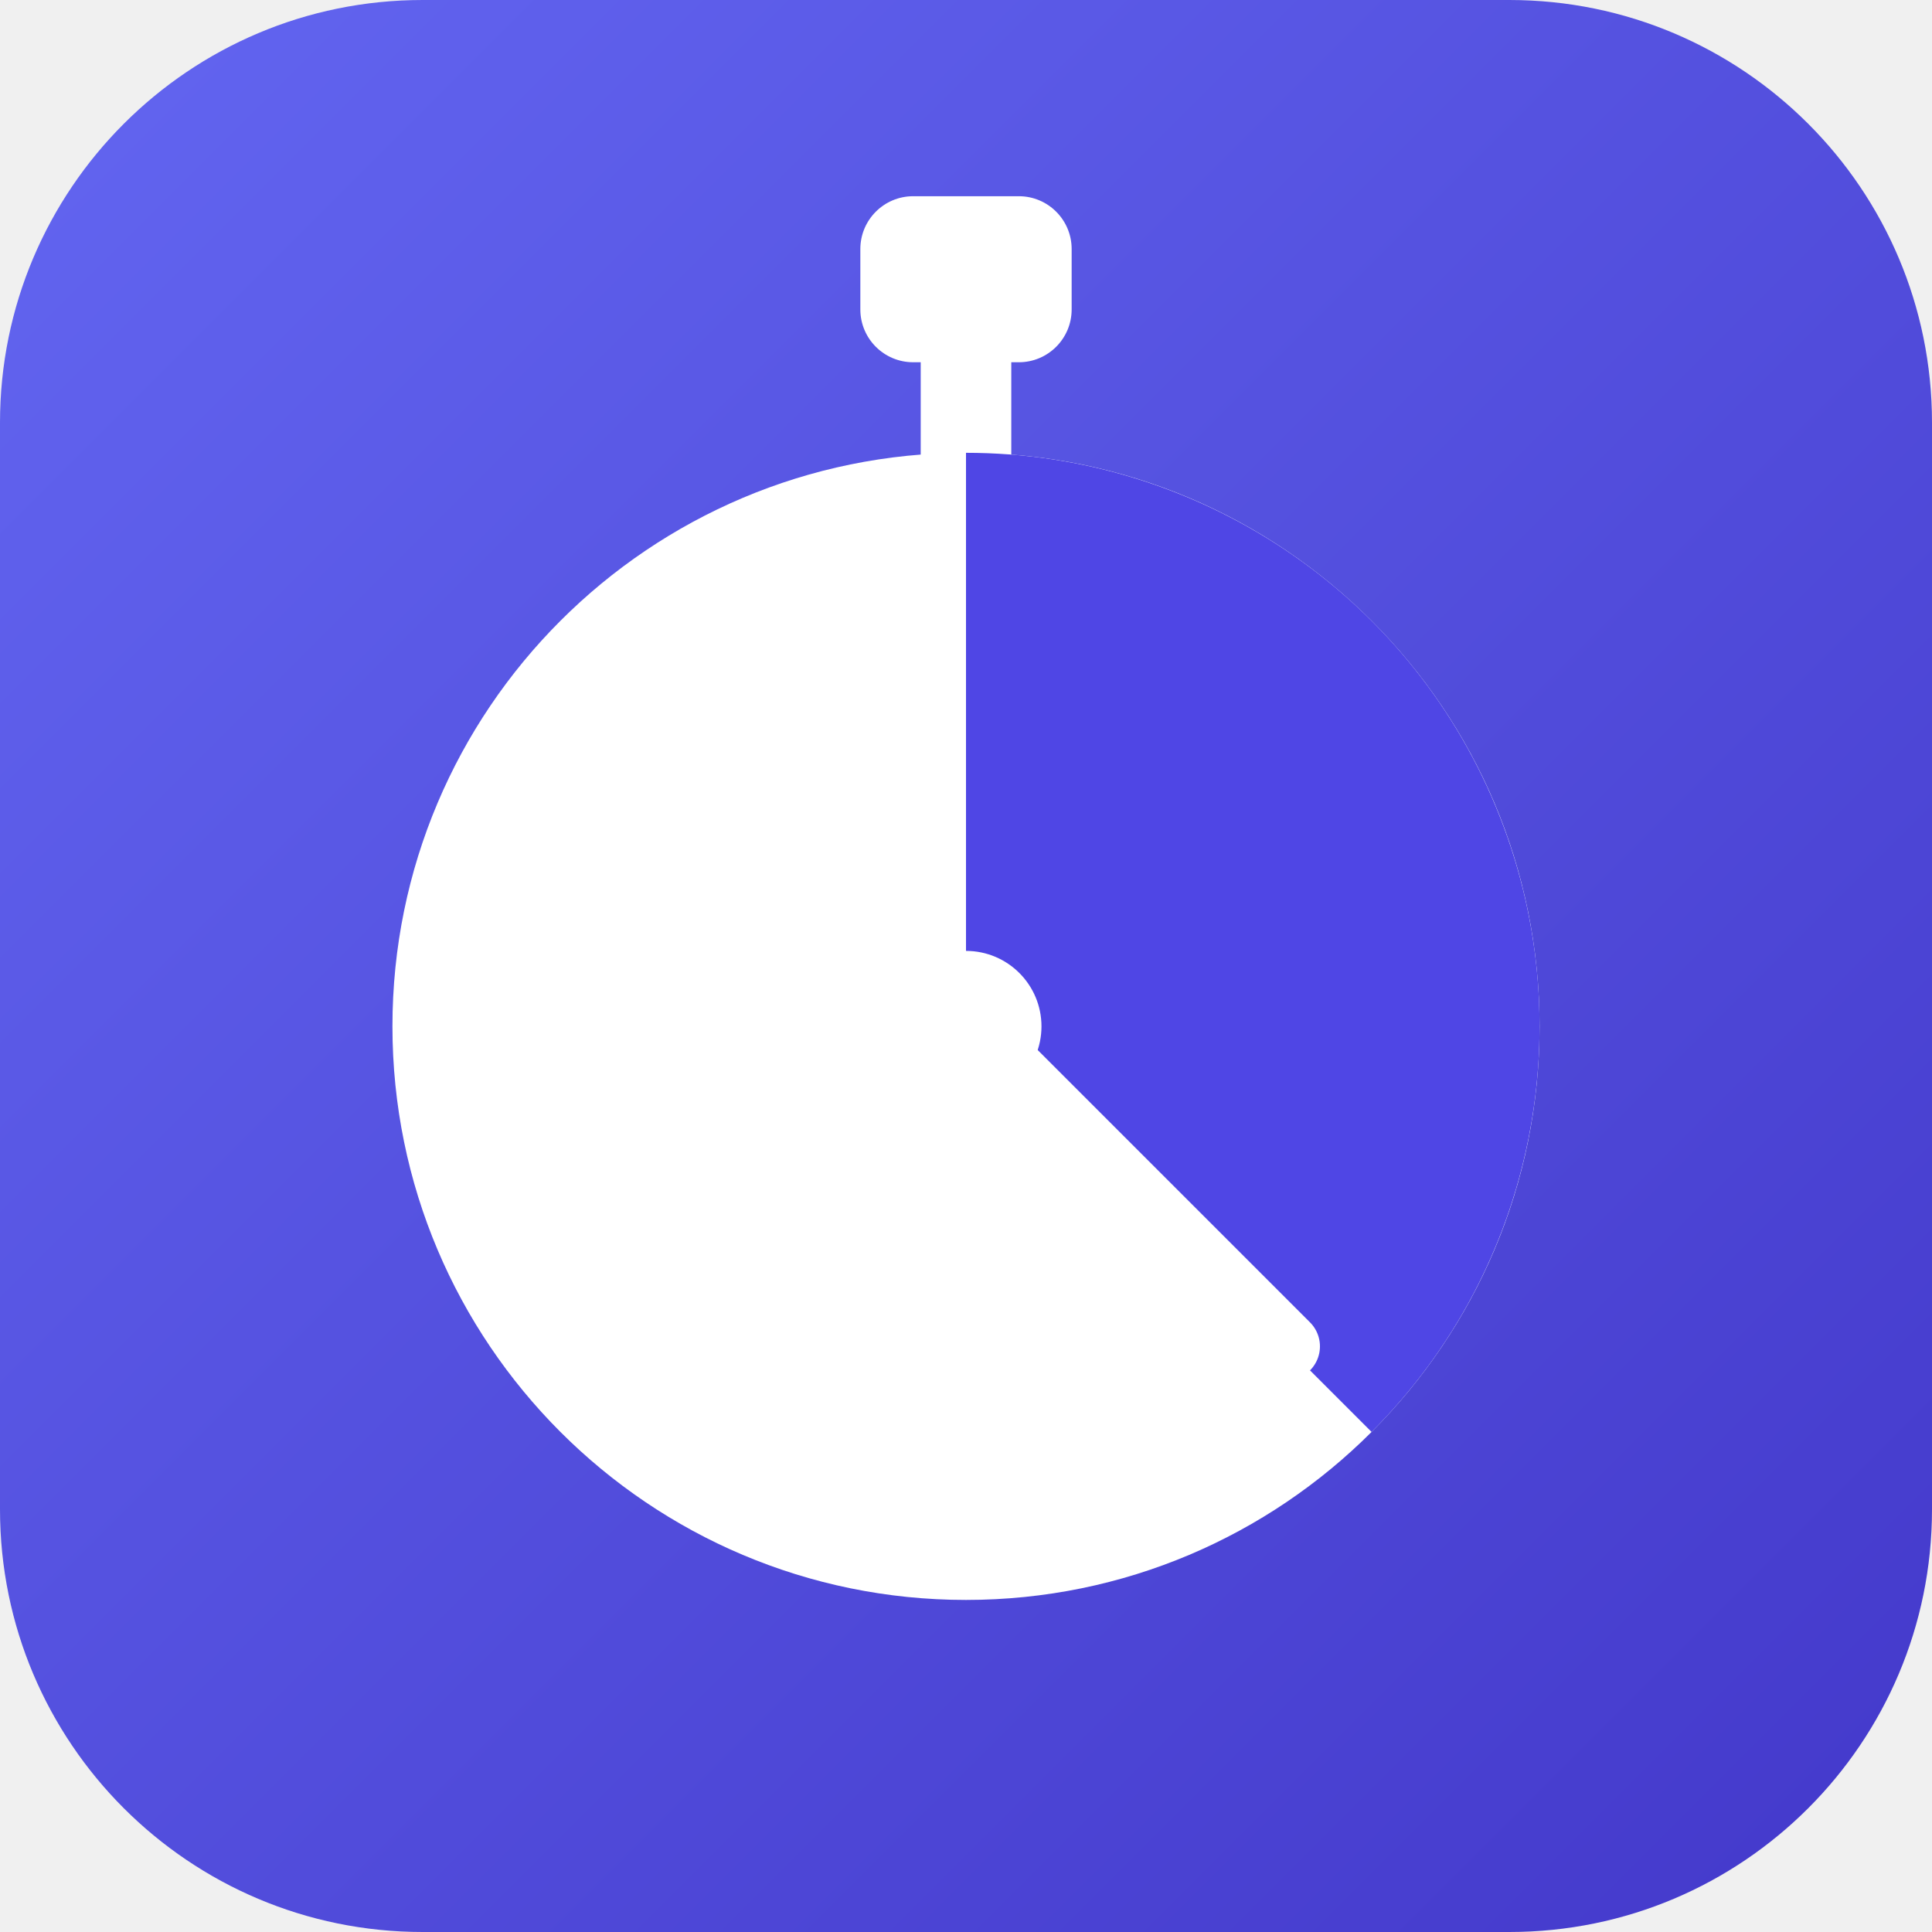
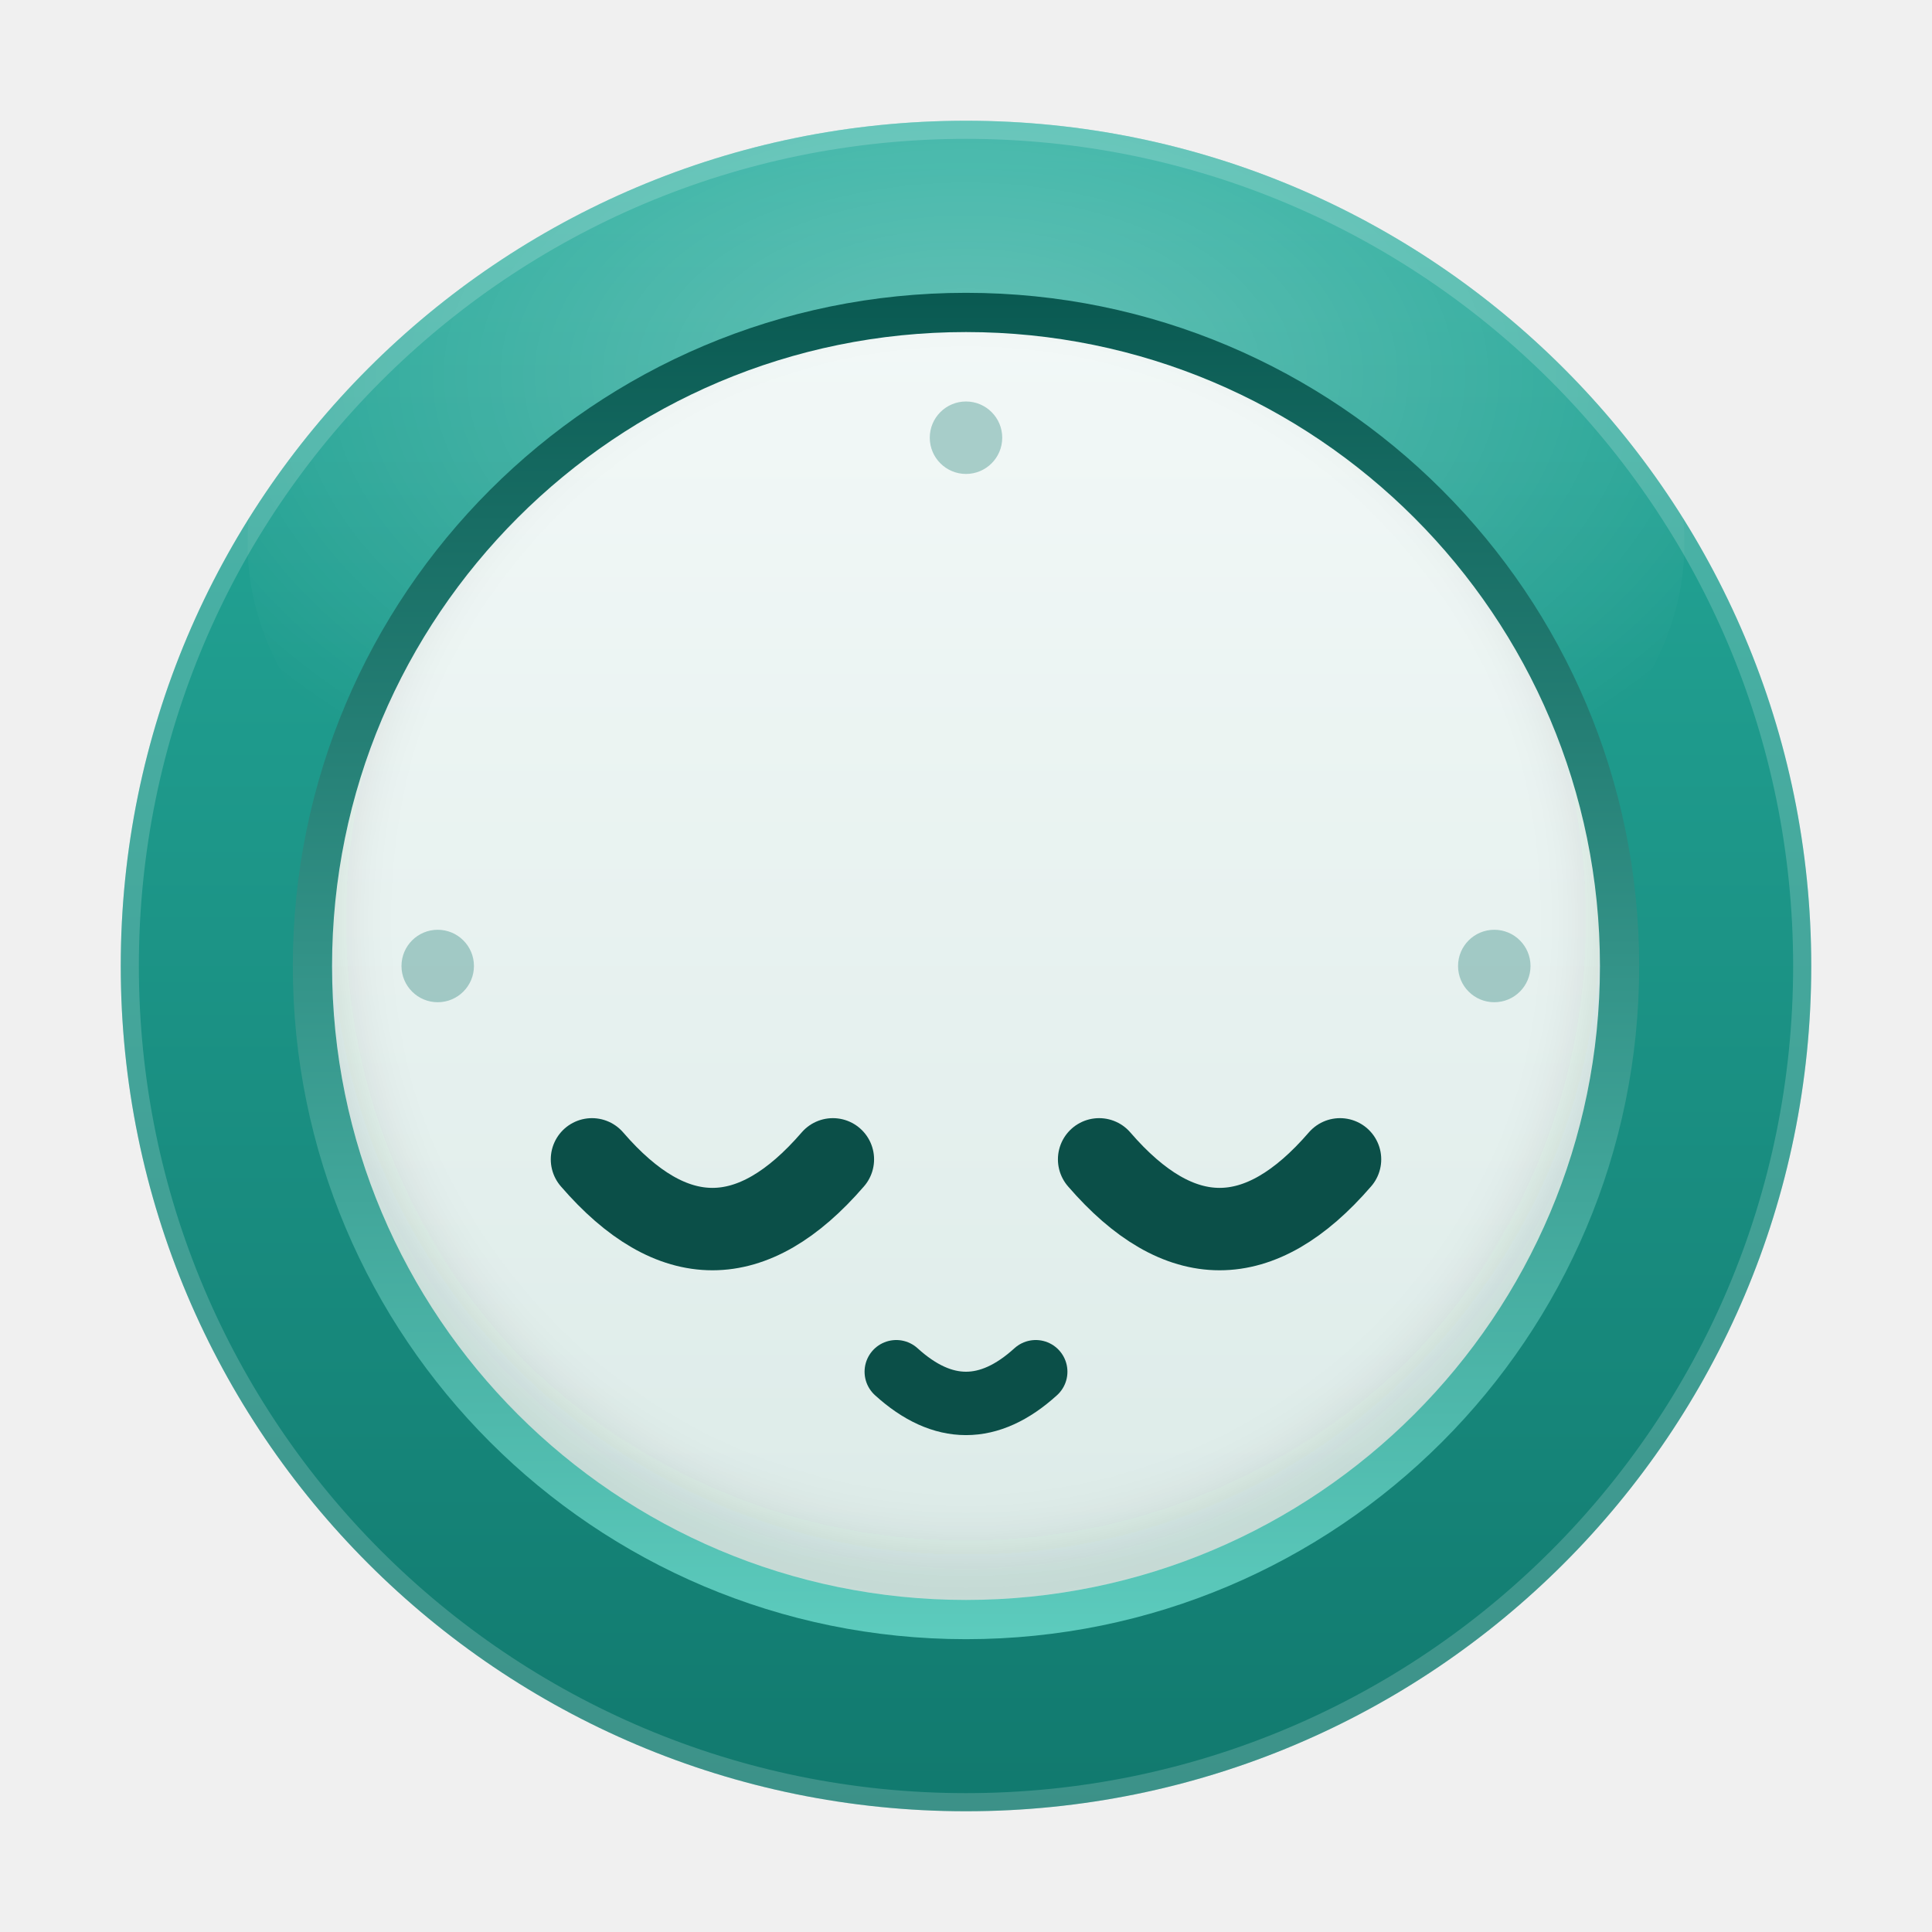
- <svg xmlns="http://www.w3.org/2000/svg" viewBox="0 0 128 128">
+ <svg xmlns="http://www.w3.org/2000/svg" viewBox="0 0 128 128" width="128" height="128">
  <defs>
-     <linearGradient id="bg" x1="0%" y1="0%" x2="100%" y2="100%">
-       <stop offset="0%" stop-color="#6366f1" />
-       <stop offset="100%" stop-color="#4338ca" />
+     <linearGradient id="glaze" gradientUnits="userSpaceOnUse" x1="0" y1="8" x2="0" y2="120">
+       <stop offset="0" stop-color="#26ad9d" />
+       <stop offset="1" stop-color="#11796e" />
    </linearGradient>
+     <radialGradient id="sheen" cx=".5" cy=".3" r=".6">
+       <stop offset="0" stop-color="#fff" stop-opacity=".30" />
+       <stop offset="1" stop-color="#fff" stop-opacity="0" />
+     </radialGradient>
+     <clipPath id="bc">
+       <circle cx="64" cy="64" r="56" />
+     </clipPath>
+     <linearGradient id="well" x1="0" y1="0" x2="0" y2="1">
+       <stop offset="0" stop-color="#0a5a52" />
+       <stop offset="1" stop-color="#5ccbbd" />
+     </linearGradient>
+     <linearGradient id="face" x1="0" y1="0" x2="0" y2="1">
+       <stop offset="0" stop-color="#f2f8f7" />
+       <stop offset="1" stop-color="#dcebe8" />
+     </linearGradient>
+     <clipPath id="fc">
+       <circle cx="64" cy="64" r="42" />
+     </clipPath>
+     <filter id="soft" x="-50%" y="-50%" width="200%" height="200%">
+       <feGaussianBlur stdDeviation="2" />
+     </filter>
  </defs>
-   <rect width="128" height="128" rx="28" fill="url(#bg)" />
-   <rect x="57" y="13" width="14" height="11" rx="3.5" fill="#fff" />
-   <rect x="61" y="21" width="6" height="10" fill="#fff" />
-   <circle cx="64" cy="68" r="38" fill="#fff" />
-   <path d="M64 68 L64 30 A38 38 0 0 1 90.87 94.87 Z" fill="#4f46e5" />
-   <line x1="64" y1="68" x2="85.2" y2="89.2" stroke="#fff" stroke-width="4.5" stroke-linecap="round" />
-   <circle cx="64" cy="68" r="5" fill="#fff" />
+   <circle cx="64" cy="64" r="56" fill="url(#glaze)" />
+   <ellipse clip-path="url(#bc)" cx="64" cy="36.0" rx="47.6" ry="28.0" fill="url(#sheen)" />
+   <circle cx="64" cy="64" r="55.4" fill="none" stroke="#fff" stroke-opacity=".18" stroke-width="1.2" />
+   <circle cx="64" cy="64" r="44.6" fill="url(#well)" />
+   <circle cx="64" cy="64" r="42" fill="url(#face)" />
+   <g clip-path="url(#fc)">
+     <circle cx="64" cy="61" r="44.5" fill="none" stroke="#0b3f39" stroke-opacity=".13" stroke-width="5" filter="url(#soft)" />
+   </g>
+   <g fill="#0b7268" fill-opacity="0.32">
+     <circle cx="64.00" cy="29.00" r="2.4" />
+     <circle cx="99.00" cy="64.00" r="2.4" />
+     <circle cx="29.00" cy="64.00" r="2.4" />
+   </g>
+   <g fill="none" stroke="#0b4f48" stroke-linecap="round">
+     <path d="M39.22 76.81 Q47.20 86.05 55.18 76.81" stroke-width="5.46" />
+     <path d="M72.82 76.81 Q80.80 86.05 88.78 76.81" stroke-width="5.46" />
+     <path d="M59.38 90.88 Q64.00 95.08 68.62 90.88" stroke-width="4.20" />
+   </g>
</svg>
